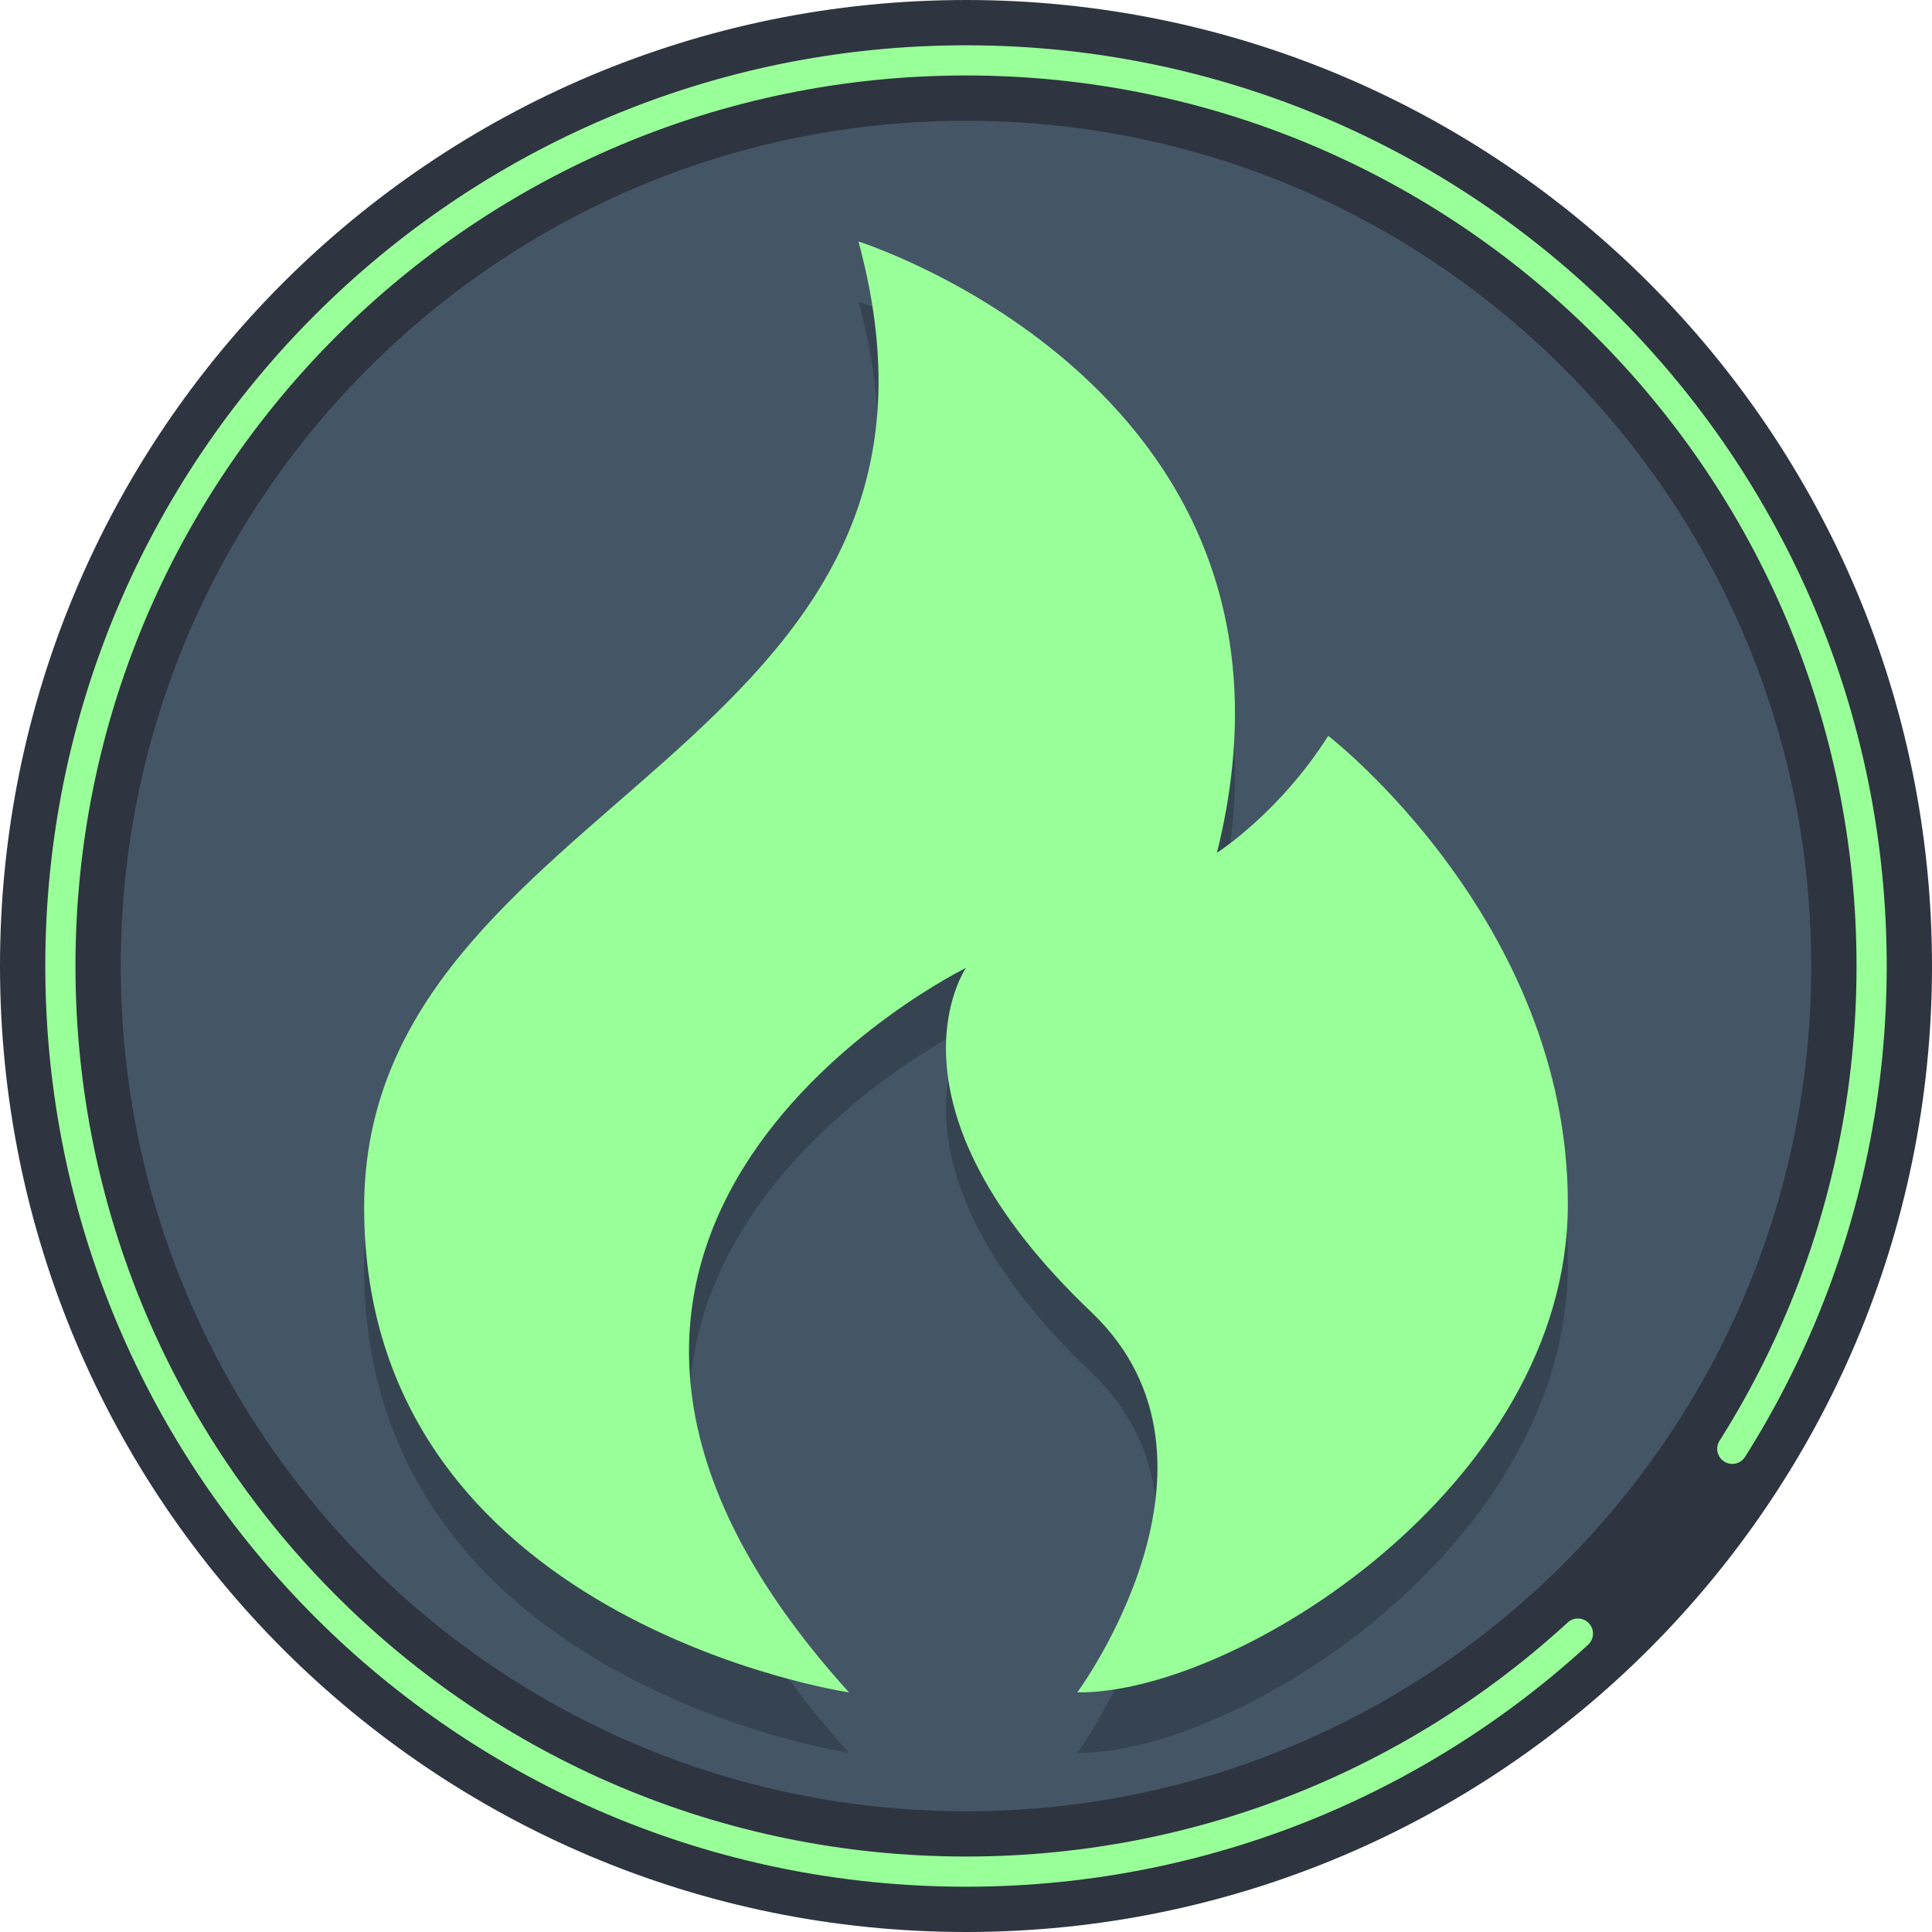
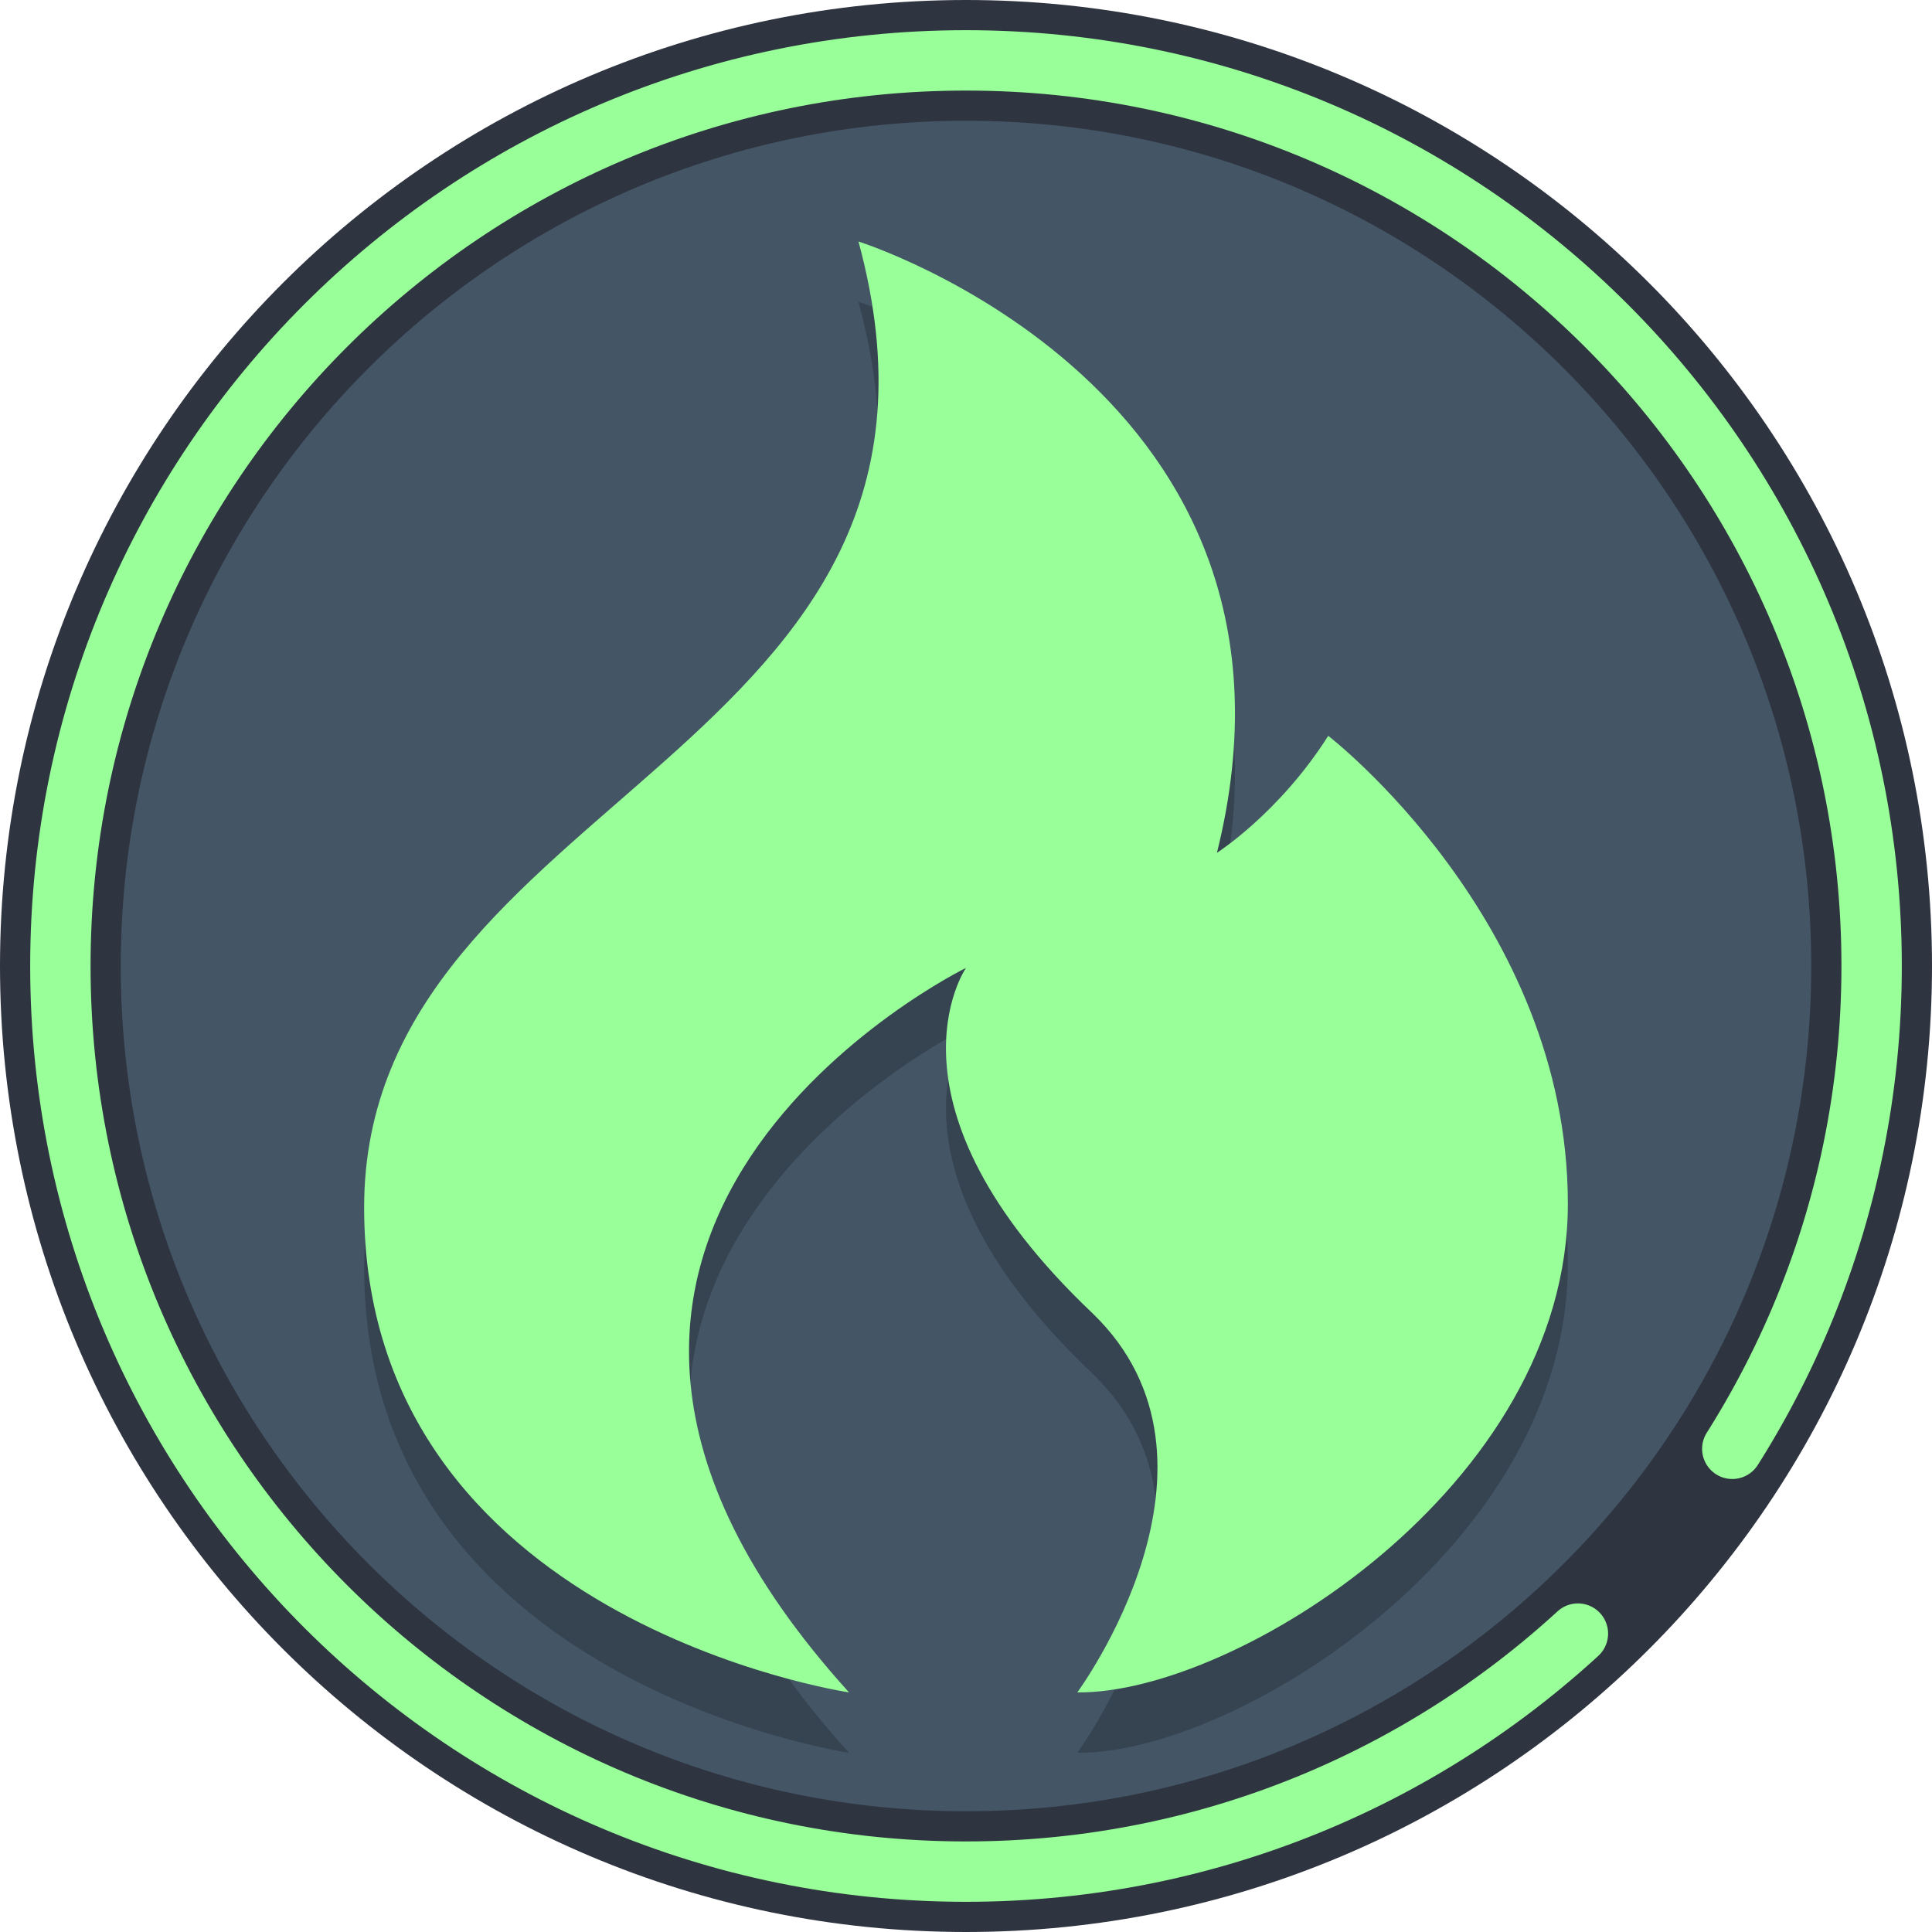
<svg xmlns="http://www.w3.org/2000/svg" xmlns:xlink="http://www.w3.org/1999/xlink" width="1024" height="1024" viewBox="0 0 1024 1024">
  <circle id="background" fill="#445566" cx="512" cy="512" r="480" stroke="#2e3440" stroke-width="64" />
-   <path fill="none" stroke="#99FF99" stroke-width="16" stroke-linecap="round" stroke-dasharray="2048, 128" stroke-dashoffset="1024" d="M 512 32 a 480 480 0 0 1 0 960 a 480 480 0 0 1 0 -960" />
+   <path fill="none" stroke="#99FF99" stroke-width="32" stroke-linecap="round" stroke-dasharray="2048, 128" stroke-dashoffset="1024" d="M 512 32 a 480 480 0 0 1 0 960 a 480 480 0 0 1 0 -960" />
  <g id="simbol">
    <defs>
      <path id="fire" d="M450 897s-257-38-257-257 336-240 262-512c0 0 251 79 190 324 0 0 33-21 59-62 0 0 127 98 127 248S654 898 571 897c0 0 90-122 8-201-117-111-67-183-67-183s-284 139-62 384" />
    </defs>
    <use xlink:href="#fire" opacity="0.2" y="32" />
    <use xlink:href="#fire" fill="#99FF99" />
  </g>
</svg>
